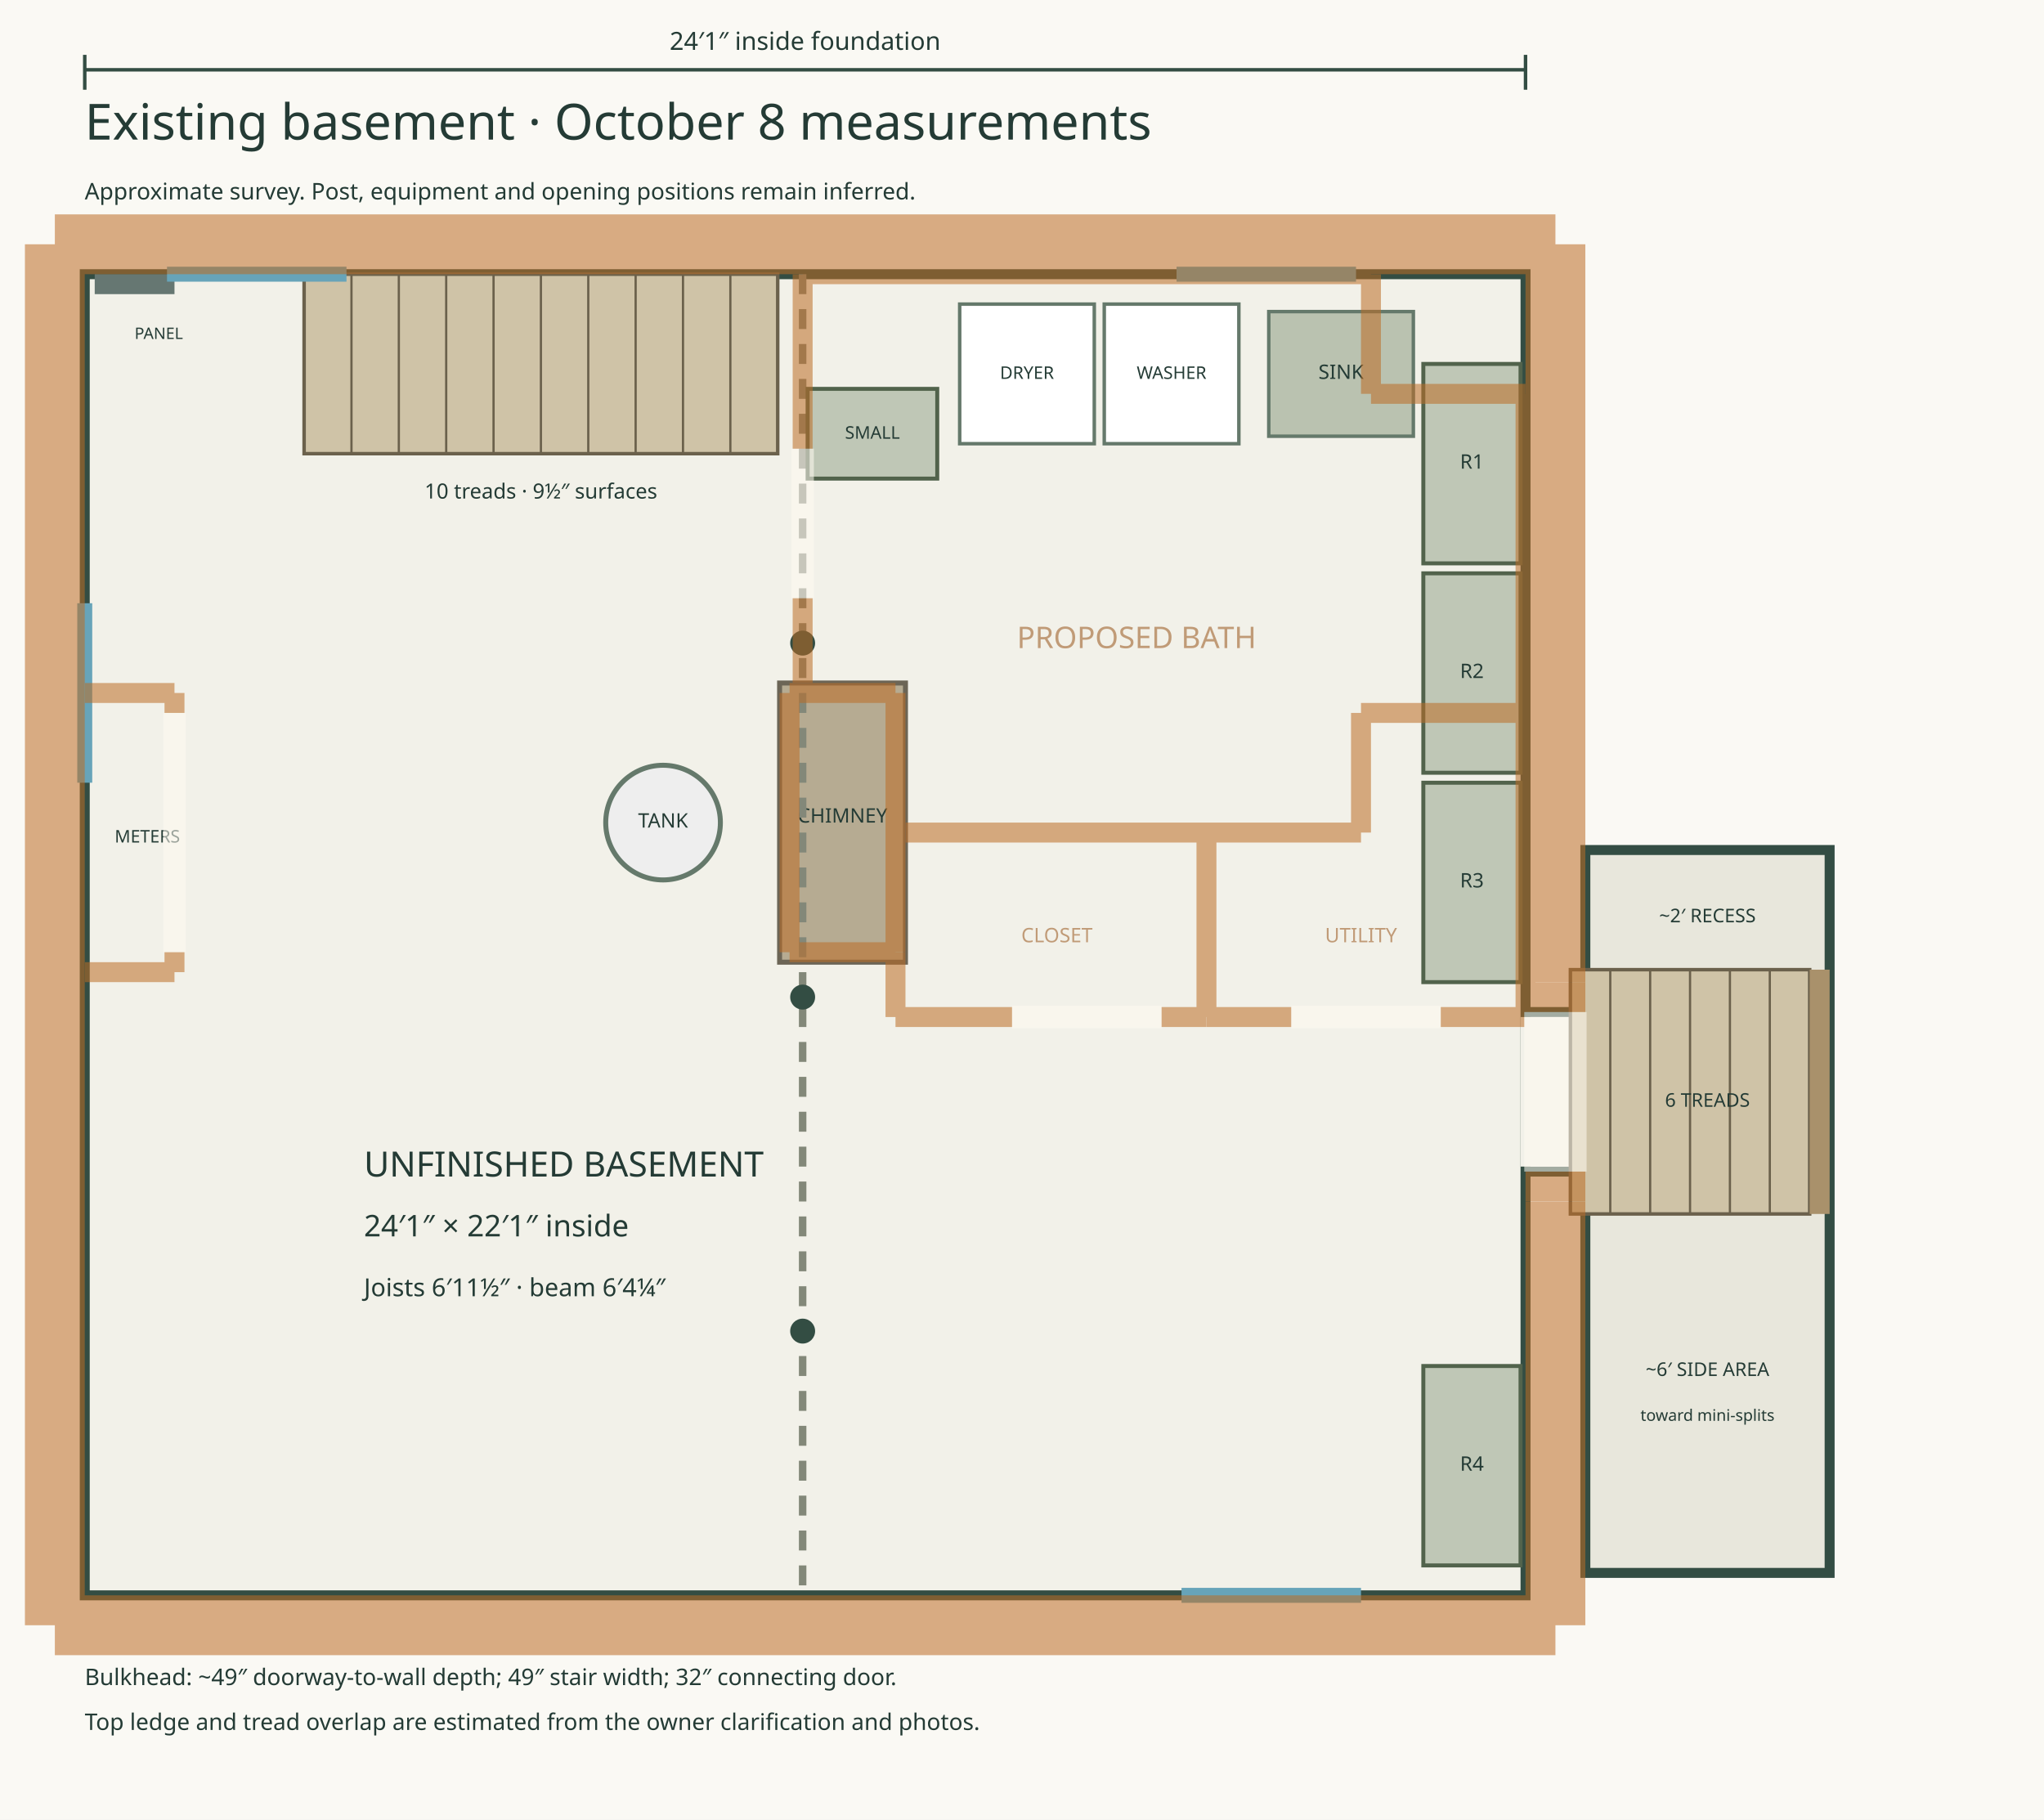
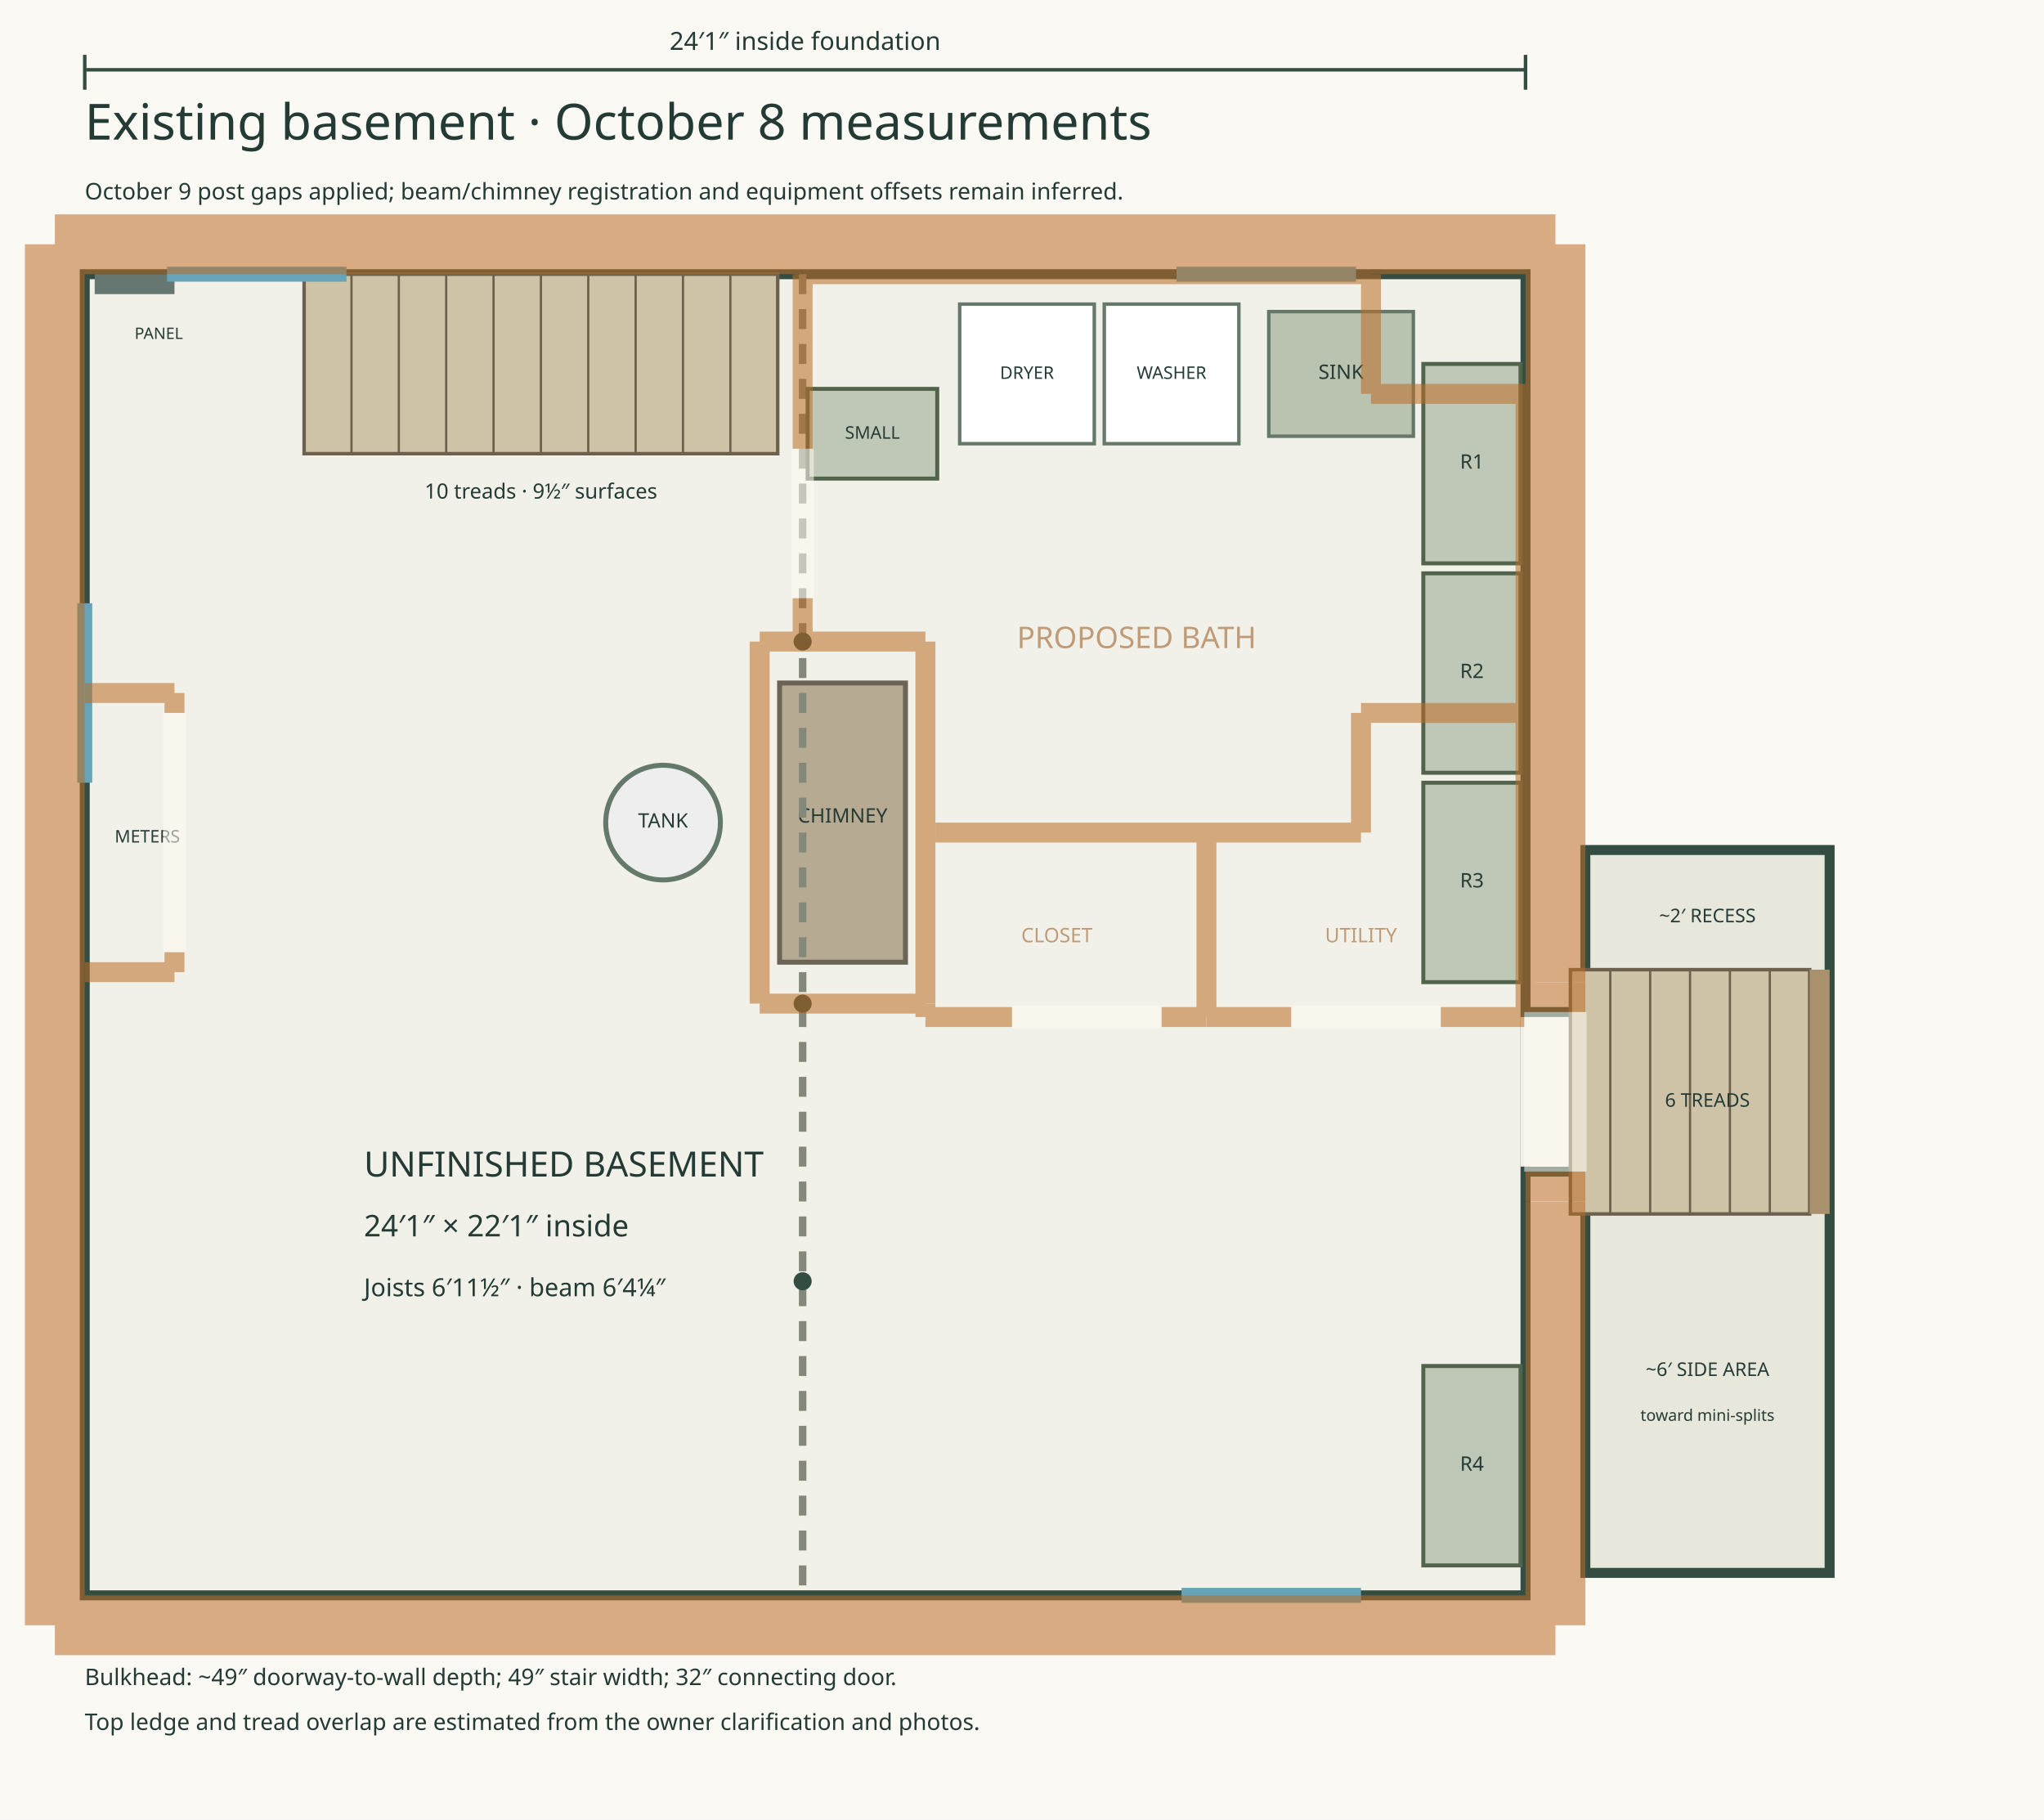
<svg xmlns="http://www.w3.org/2000/svg" viewBox="-5 -43 410 365" role="img" aria-label="Measured unfinished basement floor plan">
  <rect x="-5" y="-43" width="410" height="365" fill="#faf9f4" />
  <text x="12" y="-15" font-size="10" fill="#243b35" text-anchor="start" font-family="system-ui,sans-serif">Existing basement · October 8 measurements</text>
-   <text x="12" y="-3" font-size="4.6" fill="#243b35" text-anchor="start" font-family="system-ui,sans-serif">Approximate survey. Post, equipment and opening positions remain inferred.</text>
+   <text x="12" y="-3" font-size="4.6" fill="#243b35" text-anchor="start" font-family="system-ui,sans-serif">October 9 post gaps applied; beam/chimney registration and equipment offsets remain inferred.</text>
  <line x1="12" y1="-29" x2="301" y2="-29" stroke="#334d43" stroke-width="0.7" />
  <line x1="12" y1="-32" x2="12" y2="-25" stroke="#334d43" stroke-width="0.7" />
  <line x1="301" y1="-32" x2="301" y2="-25" stroke="#334d43" stroke-width="0.7" />
  <text x="156.5" y="-33" font-size="5" fill="#243b35" text-anchor="middle" font-family="system-ui,sans-serif">24′1″ inside foundation</text>
  <text x="12" y="295" font-size="4.6" fill="#243b35" text-anchor="start" font-family="system-ui,sans-serif">Bulkhead: ~49″ doorway-to-wall depth; 49″ stair width; 32″ connecting door.</text>
  <text x="12" y="304" font-size="4.6" fill="#243b35" text-anchor="start" font-family="system-ui,sans-serif">Top ledge and tread overlap are estimated from the owner clarification and photos.</text>
  <g id="existing-plan">
    <rect x="12.000" y="12.000" width="289.000" height="265.000" fill="#f2f1e9" stroke="#334d43" stroke-width="2" />
    <rect x="313.000" y="127.500" width="49.000" height="145.000" fill="#e8e7dc" stroke="#334d43" stroke-width="2" />
    <line x1="301" y1="160" x2="313" y2="160" stroke="#334d43" stroke-width="2" />
    <line x1="301" y1="192" x2="313" y2="192" stroke="#334d43" stroke-width="2" />
    <rect x="300.000" y="161.000" width="14.000" height="30.000" fill="#f2f1e9" stroke="none" stroke-width="1" />
    <rect x="151.375" y="94.000" width="25.250" height="56.000" fill="#b6ab92" stroke="#6c6556" stroke-width="1" />
    <text x="164" y="122" font-size="4" fill="#243b35" text-anchor="middle" font-family="system-ui,sans-serif">CHIMNEY</text>
    <line x1="156" y1="12" x2="156" y2="277" stroke="#838879" stroke-width="1.5" stroke-dasharray="4 3" />
-     <circle cx="156" cy="86" r="2.5" fill="#334d43" />
-     <circle cx="156" cy="157" r="2.5" fill="#334d43" />
-     <circle cx="156" cy="224" r="2.5" fill="#334d43" />
+     <circle cx="156" cy="85.688" r="1.812" fill="#334d43" />
+     <circle cx="156" cy="158.312" r="1.812" fill="#334d43" />
+     <circle cx="156" cy="214" r="1.812" fill="#334d43" />
    <rect x="56.000" y="12.000" width="95.000" height="36.000" fill="#cfc3a7" stroke="#6b614c" stroke-width="0.7" />
    <line x1="65.5" y1="12" x2="65.5" y2="48" stroke="#6b614c" stroke-width="0.45" />
    <line x1="75.0" y1="12" x2="75.0" y2="48" stroke="#6b614c" stroke-width="0.45" />
    <line x1="84.5" y1="12" x2="84.5" y2="48" stroke="#6b614c" stroke-width="0.45" />
    <line x1="94.0" y1="12" x2="94.0" y2="48" stroke="#6b614c" stroke-width="0.45" />
    <line x1="103.5" y1="12" x2="103.5" y2="48" stroke="#6b614c" stroke-width="0.45" />
    <line x1="113.0" y1="12" x2="113.0" y2="48" stroke="#6b614c" stroke-width="0.45" />
    <line x1="122.5" y1="12" x2="122.5" y2="48" stroke="#6b614c" stroke-width="0.45" />
    <line x1="132.0" y1="12" x2="132.0" y2="48" stroke="#6b614c" stroke-width="0.45" />
    <line x1="141.5" y1="12" x2="141.5" y2="48" stroke="#6b614c" stroke-width="0.45" />
    <text x="103.5" y="57" font-size="4.2" fill="#243b35" text-anchor="middle" font-family="system-ui,sans-serif">10 treads · 9½″ surfaces</text>
    <rect x="187.500" y="18.000" width="27.000" height="28.000" fill="#fff" stroke="#65796b" stroke-width="0.7" />
    <text x="201" y="33" font-size="3.5" fill="#243b35" text-anchor="middle" font-family="system-ui,sans-serif">DRYER</text>
    <rect x="216.500" y="18.000" width="27.000" height="28.000" fill="#fff" stroke="#65796b" stroke-width="0.7" />
    <text x="230" y="33" font-size="3.5" fill="#243b35" text-anchor="middle" font-family="system-ui,sans-serif">WASHER</text>
    <rect x="249.500" y="19.500" width="29.000" height="25.000" fill="#bac2b0" stroke="#65796b" stroke-width="0.7" />
    <text x="264" y="33" font-size="4" fill="#243b35" text-anchor="middle" font-family="system-ui,sans-serif">SINK</text>
    <circle cx="128" cy="122" r="11.5" fill="#eee" stroke="#65796b" />
    <text x="128" y="123" font-size="4" fill="#243b35" text-anchor="middle" font-family="system-ui,sans-serif">TANK</text>
    <rect x="280.500" y="30.000" width="19.500" height="40.000" fill="#bfc7b6" stroke="#52634c" stroke-width="0.8" />
    <text x="290.25" y="51" font-size="4" fill="#243b35" text-anchor="middle" font-family="system-ui,sans-serif">R1</text>
    <rect x="280.500" y="72.000" width="19.500" height="40.000" fill="#bfc7b6" stroke="#52634c" stroke-width="0.8" />
    <text x="290.25" y="93" font-size="4" fill="#243b35" text-anchor="middle" font-family="system-ui,sans-serif">R2</text>
    <rect x="280.500" y="114.000" width="19.500" height="40.000" fill="#bfc7b6" stroke="#52634c" stroke-width="0.8" />
    <text x="290.25" y="135" font-size="4" fill="#243b35" text-anchor="middle" font-family="system-ui,sans-serif">R3</text>
    <rect x="280.500" y="231.000" width="19.500" height="40.000" fill="#bfc7b6" stroke="#52634c" stroke-width="0.8" />
    <text x="290.25" y="252" font-size="4" fill="#243b35" text-anchor="middle" font-family="system-ui,sans-serif">R4</text>
    <rect x="157.000" y="35.000" width="26.000" height="18.000" fill="#bfc7b6" stroke="#52634c" stroke-width="0.8" />
    <text x="170" y="45" font-size="3.5" fill="#243b35" text-anchor="middle" font-family="system-ui,sans-serif">SMALL</text>
    <rect x="14.000" y="12.000" width="16.000" height="4.000" fill="#667772" stroke="none" stroke-width="1" />
    <text x="22" y="25" font-size="3.2" fill="#243b35" text-anchor="start" font-family="system-ui,sans-serif">PANEL</text>
    <text x="18" y="126" font-size="3.5" fill="#243b35" text-anchor="start" font-family="system-ui,sans-serif">METERS</text>
    <line x1="28.5" y1="12" x2="64.5" y2="12" stroke="#67a4b9" stroke-width="3" />
    <line x1="231.0" y1="12" x2="267.0" y2="12" stroke="#67a4b9" stroke-width="3" />
    <line x1="12" y1="78.0" x2="12" y2="114.0" stroke="#67a4b9" stroke-width="3" />
    <line x1="232.0" y1="277" x2="268.0" y2="277" stroke="#67a4b9" stroke-width="3" />
    <rect x="310.000" y="151.500" width="48.000" height="49.000" fill="#cfc3a7" stroke="#6b614c" stroke-width="0.7" />
    <line x1="318" y1="151.5" x2="318" y2="200.5" stroke="#6b614c" stroke-width="0.45" />
    <line x1="326" y1="151.5" x2="326" y2="200.5" stroke="#6b614c" stroke-width="0.45" />
    <line x1="334" y1="151.5" x2="334" y2="200.5" stroke="#6b614c" stroke-width="0.45" />
    <line x1="342" y1="151.5" x2="342" y2="200.5" stroke="#6b614c" stroke-width="0.45" />
    <line x1="350" y1="151.5" x2="350" y2="200.5" stroke="#6b614c" stroke-width="0.45" />
    <rect x="358.000" y="151.500" width="4.000" height="49.000" fill="#a9916b" stroke="none" stroke-width="1" />
    <text x="337.5" y="142" font-size="3.8" fill="#243b35" text-anchor="middle" font-family="system-ui,sans-serif">~2′ RECESS</text>
    <text x="337.5" y="233" font-size="3.8" fill="#243b35" text-anchor="middle" font-family="system-ui,sans-serif">~6′ SIDE AREA</text>
    <text x="337.5" y="242" font-size="3.2" fill="#243b35" text-anchor="middle" font-family="system-ui,sans-serif">toward mini-splits</text>
    <text x="337.5" y="179" font-size="3.8" fill="#243b35" text-anchor="middle" font-family="system-ui,sans-serif">6 TREADS</text>
    <text x="68" y="193" font-size="7" fill="#243b35" text-anchor="start" font-family="system-ui,sans-serif">UNFINISHED BASEMENT</text>
    <text x="68" y="205" font-size="6" fill="#243b35" text-anchor="start" font-family="system-ui,sans-serif">24′1″ × 22′1″ inside</text>
    <text x="68" y="217" font-size="5" fill="#243b35" text-anchor="start" font-family="system-ui,sans-serif">Joists 6′11½″ · beam 6′4¼″</text>
  </g>
  <g id="proposed-plan" opacity="0.55" pointer-events="none">
-     <line x1="174.625" y1="148.0" x2="174.625" y2="161.0" stroke="#bb6c24" stroke-width="4.0" />
+     <line x1="180.625" y1="158.312" x2="180.625" y2="161.0" stroke="#bb6c24" stroke-width="4.0" />
    <line x1="6.0" y1="6.0" x2="307.0" y2="6.0" stroke="#bb6c24" stroke-width="12.0" />
    <line x1="307.0" y1="6.0" x2="307.0" y2="154.0" stroke="#bb6c24" stroke-width="12.0" />
    <line x1="307.0" y1="198.0" x2="307.0" y2="283.0" stroke="#bb6c24" stroke-width="12.0" />
    <line x1="307.0" y1="283.0" x2="6.0" y2="283.0" stroke="#bb6c24" stroke-width="12.0" />
    <line x1="6.0" y1="283.0" x2="6.0" y2="6.0" stroke="#bb6c24" stroke-width="12.0" />
    <line x1="307.0" y1="154.0" x2="307.0" y2="198.0" stroke="#bb6c24" stroke-width="12.0" />
-     <line x1="156.0" y1="12.0" x2="156.0" y2="94.0" stroke="#bb6c24" stroke-width="4.0" />
+     <line x1="156.0" y1="12.0" x2="156.0" y2="85.688" stroke="#bb6c24" stroke-width="4.0" />
    <line x1="156.0" y1="12.0" x2="270.0" y2="12.0" stroke="#bb6c24" stroke-width="4.0" />
    <line x1="270.0" y1="12.0" x2="270.0" y2="36.0" stroke="#bb6c24" stroke-width="4.0" />
    <line x1="270.0" y1="36.0" x2="301.0" y2="36.0" stroke="#bb6c24" stroke-width="4.0" />
    <line x1="301.0" y1="36.0" x2="301.0" y2="161.0" stroke="#bb6c24" stroke-width="4.0" />
-     <line x1="176.625" y1="124" x2="268.0" y2="124" stroke="#bb6c24" stroke-width="4.0" />
-     <line x1="153.375" y1="96.0" x2="174.625" y2="96.0" stroke="#bb6c24" stroke-width="4.0" />
-     <line x1="174.625" y1="96.0" x2="174.625" y2="148.0" stroke="#bb6c24" stroke-width="4.0" />
-     <line x1="174.625" y1="148.0" x2="153.375" y2="148.0" stroke="#bb6c24" stroke-width="4.0" />
-     <line x1="153.375" y1="148.0" x2="153.375" y2="96.0" stroke="#bb6c24" stroke-width="4.0" />
-     <line x1="174.625" y1="161.0" x2="237.0" y2="161.0" stroke="#bb6c24" stroke-width="4.0" />
+     <line x1="182.625" y1="124" x2="268.0" y2="124" stroke="#bb6c24" stroke-width="4.0" />
+     <line x1="147.375" y1="85.688" x2="180.625" y2="85.688" stroke="#bb6c24" stroke-width="4.0" />
+     <line x1="180.625" y1="85.688" x2="180.625" y2="158.312" stroke="#bb6c24" stroke-width="4.0" />
+     <line x1="180.625" y1="158.312" x2="147.375" y2="158.312" stroke="#bb6c24" stroke-width="4.0" />
+     <line x1="147.375" y1="158.312" x2="147.375" y2="85.688" stroke="#bb6c24" stroke-width="4.0" />
+     <line x1="180.625" y1="161.0" x2="237.0" y2="161.0" stroke="#bb6c24" stroke-width="4.0" />
    <line x1="237.0" y1="124" x2="237.0" y2="161.0" stroke="#bb6c24" stroke-width="4.0" />
    <line x1="237.0" y1="161.0" x2="301.0" y2="161.0" stroke="#bb6c24" stroke-width="4.0" />
    <line x1="12.0" y1="96.0" x2="30.0" y2="96.0" stroke="#bb6c24" stroke-width="4.0" />
    <line x1="30.0" y1="96.0" x2="30.0" y2="152.0" stroke="#bb6c24" stroke-width="4.0" />
    <line x1="30.0" y1="152.0" x2="12.0" y2="152.0" stroke="#bb6c24" stroke-width="4.0" />
    <line x1="268.0" y1="100.0" x2="301.0" y2="100.0" stroke="#bb6c24" stroke-width="4.0" />
    <line x1="268.0" y1="100.0" x2="268.0" y2="124" stroke="#bb6c24" stroke-width="4.0" />
    <line x1="156.0" y1="47.0" x2="156.0" y2="77.0" stroke="#fffaf1" stroke-width="4.5" />
    <line x1="198.0" y1="161.0" x2="228.0" y2="161.0" stroke="#fffaf1" stroke-width="4.5" />
    <line x1="254.0" y1="161.0" x2="284.0" y2="161.0" stroke="#fffaf1" stroke-width="4.5" />
    <line x1="307.0" y1="160.0" x2="307.0" y2="192.0" stroke="#fffaf1" stroke-width="12.5" />
    <line x1="30.0" y1="100.0" x2="30.0" y2="148.0" stroke="#fffaf1" stroke-width="4.5" />
    <text x="223" y="87" font-size="6" fill="#985319" text-anchor="middle" font-family="system-ui,sans-serif">PROPOSED BATH</text>
    <text x="207" y="146" font-size="4" fill="#985319" text-anchor="middle" font-family="system-ui,sans-serif">CLOSET</text>
    <text x="268" y="146" font-size="4" fill="#985319" text-anchor="middle" font-family="system-ui,sans-serif">UTILITY</text>
  </g>
</svg>
